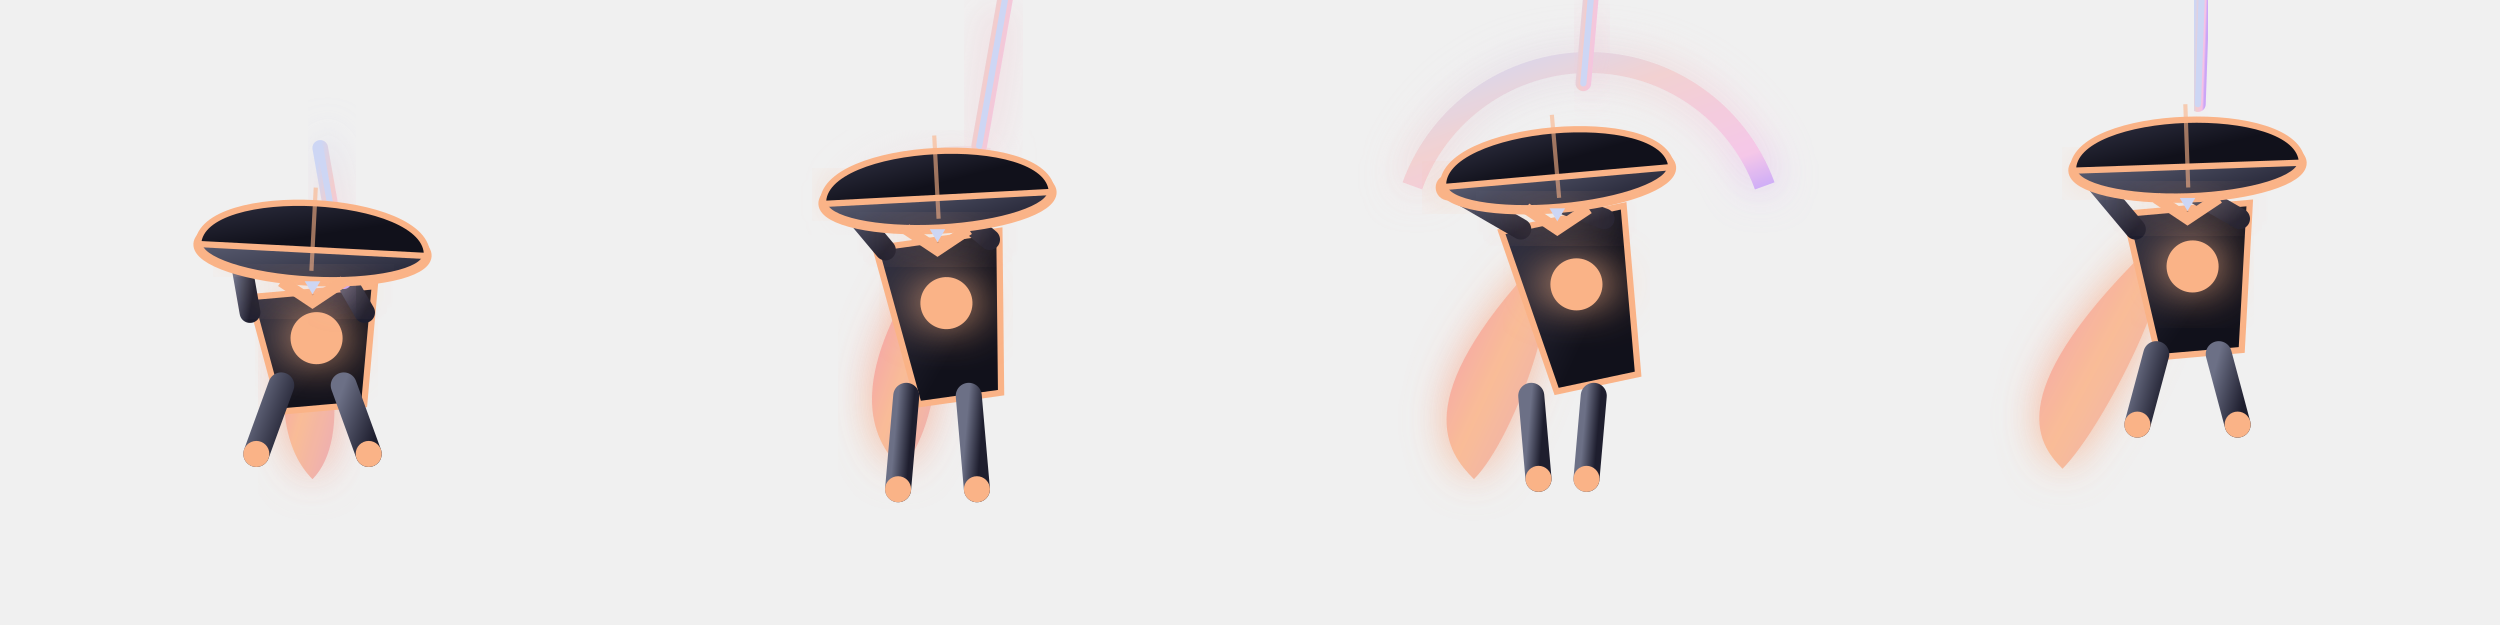
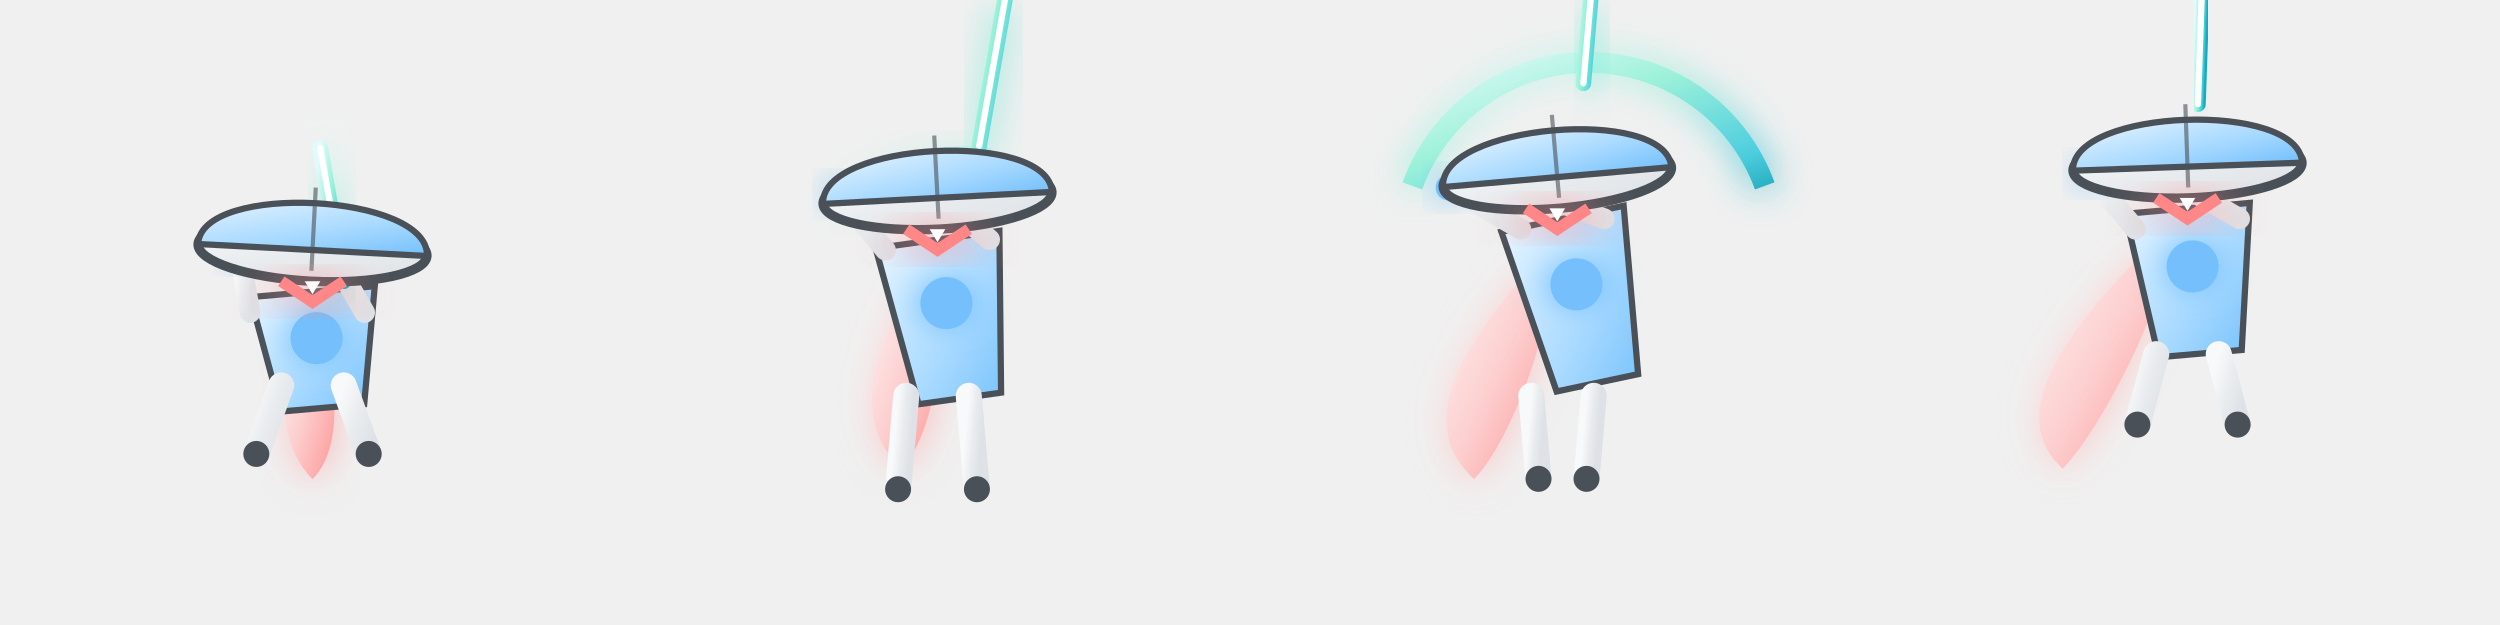
<svg xmlns="http://www.w3.org/2000/svg" viewBox="0 0 480 120" width="480" height="120">
  <defs>
    <filter id="goldGlow" x="-50%" y="-50%" width="200%" height="200%">
-       <feGaussianBlur stdDeviation="4.5" result="blur" />
+       <feGaussianBlur stdDeviation="3" result="blur" />
      <feMerge>
        <feMergeNode in="blur" />
        <feMergeNode in="SourceGraphic" />
      </feMerge>
    </filter>
    <filter id="heavyGoldGlow" x="-80%" y="-80%" width="260%" height="260%">
-       <feGaussianBlur stdDeviation="7" result="blur1" />
-       <feGaussianBlur stdDeviation="2.5" result="blur2" />
+       <feGaussianBlur stdDeviation="5" result="blur1" />
+       <feGaussianBlur stdDeviation="1.5" result="blur2" />
      <feMerge>
        <feMergeNode in="blur1" />
        <feMergeNode in="blur2" />
        <feMergeNode in="SourceGraphic" />
      </feMerge>
    </filter>
    <filter id="sakuraGlow" x="-50%" y="-50%" width="200%" height="200%">
-       <feGaussianBlur stdDeviation="4" result="blur" />
+       <feGaussianBlur stdDeviation="3.5" result="blur" />
      <feMerge>
        <feMergeNode in="blur" />
        <feMergeNode in="SourceGraphic" />
      </feMerge>
    </filter>
    <filter id="inkMisty" x="-30%" y="-30%" width="160%" height="160%">
-       <feGaussianBlur stdDeviation="1.8" />
+       <feGaussianBlur stdDeviation="1.5" />
    </filter>
    <filter id="redGlow" x="-40%" y="-40%" width="180%" height="180%">
-       <feGaussianBlur stdDeviation="3.5" result="blur" />
+       <feGaussianBlur stdDeviation="3" result="blur" />
      <feMerge>
        <feMergeNode in="blur" />
        <feMergeNode in="SourceGraphic" />
      </feMerge>
    </filter>
    <linearGradient id="inkWashGrad" x1="0%" y1="0%" x2="100%" y2="100%">
-       <stop offset="0%" stop-color="#313244" />
-       <stop offset="60%" stop-color="#11111b" />
-       <stop offset="100%" stop-color="#11111b" />
+       <stop offset="0%" stop-color="#e7f5ff" />
+       <stop offset="60%" stop-color="#a5d8ff" />
+       <stop offset="100%" stop-color="#74c0fc" />
    </linearGradient>
    <linearGradient id="inkWashLight" x1="0%" y1="0%" x2="100%" y2="100%">
-       <stop offset="0%" stop-color="#6c7086" />
-       <stop offset="50%" stop-color="#45475a" />
-       <stop offset="100%" stop-color="#1e1e2e" />
+       <stop offset="0%" stop-color="#f8f9fa" />
+       <stop offset="50%" stop-color="#e9ecef" />
+       <stop offset="100%" stop-color="#dee2e6" />
    </linearGradient>
    <linearGradient id="spiritGold" x1="0%" y1="0%" x2="100%" y2="0%">
-       <stop offset="0%" stop-color="#cdd6f4" />
-       <stop offset="35%" stop-color="#f9e2af" />
-       <stop offset="75%" stop-color="#fab387" />
-       <stop offset="100%" stop-color="#fab387" />
+       <stop offset="0%" stop-color="#fff9db" />
+       <stop offset="35%" stop-color="#ffe066" />
+       <stop offset="75%" stop-color="#ffd43b" />
+       <stop offset="100%" stop-color="#fab005" />
    </linearGradient>
    <linearGradient id="sacredMaple" x1="0%" y1="0%" x2="100%" y2="100%">
-       <stop offset="0%" stop-color="#f38ba8" />
-       <stop offset="50%" stop-color="#fab387" />
-       <stop offset="100%" stop-color="#eba0ac" />
+       <stop offset="0%" stop-color="#fff5f5" />
+       <stop offset="50%" stop-color="#ffc9c9" />
+       <stop offset="100%" stop-color="#ff8787" />
    </linearGradient>
    <linearGradient id="sakuraBlade" x1="0%" y1="0%" x2="100%" y2="100%">
-       <stop offset="0%" stop-color="#cdd6f4" />
-       <stop offset="40%" stop-color="#f2cdcd" />
-       <stop offset="85%" stop-color="#f5c2e7" />
-       <stop offset="100%" stop-color="#cba6f7" />
+       <stop offset="0%" stop-color="#e3fafc" />
+       <stop offset="40%" stop-color="#96f2d7" />
+       <stop offset="85%" stop-color="#3bc9db" />
+       <stop offset="100%" stop-color="#15aabf" />
    </linearGradient>
    <linearGradient id="crimsonGaze" x1="0%" y1="0%" x2="100%" y2="100%">
-       <stop offset="0%" stop-color="#f38ba8" />
-       <stop offset="60%" stop-color="#eba0ac" />
-       <stop offset="100%" stop-color="#1e1e2e" />
+       <stop offset="0%" stop-color="#ff8787" />
+       <stop offset="60%" stop-color="#ff6b6b" />
+       <stop offset="100%" stop-color="#495057" />
    </linearGradient>
  </defs>
  <g transform="translate(0, 0)">
    <clipPath id="frame0">
      <rect x="0" y="0" width="120" height="120" />
    </clipPath>
    <g clip-path="url(#frame0)">
      <path d="M 57.2 58 C 52 77 55 87 60 92 C 68 84 63.2 62 57.2 58" fill="url(#sacredMaple)" opacity="0.85" filter="url(#sakuraGlow)" />
      <g transform="rotate(-5 60 56)">
-         <path d="M 48 56 L 72 56 L 68 78.4 L 52 78.4 Z" fill="url(#inkWashGrad)" stroke="#fab387" stroke-width="1.2" />
-         <circle cx="60" cy="64.96" r="5" fill="#fab387" filter="url(#goldGlow)" />
+         <path d="M 48 56 L 72 56 L 68 78.4 L 52 78.4 Z" fill="url(#inkWashGrad)" stroke="#495057" stroke-width="1.2" />
+         <circle cx="60" cy="64.96" r="5" fill="#74c0fc" filter="url(#goldGlow)" />
      </g>
      <line x1="54" y1="74" x2="49.212" y2="87.156" stroke="url(#inkWashLight)" stroke-width="5" stroke-linecap="round" />
      <line x1="66" y1="74" x2="70.788" y2="87.156" stroke="url(#inkWashLight)" stroke-width="5" stroke-linecap="round" />
-       <circle cx="49.212" cy="87.156" r="2.5" fill="#fab387" />
-       <circle cx="70.788" cy="87.156" r="2.5" fill="#fab387" />
+       <circle cx="49.212" cy="87.156" r="2.5" fill="#495057" />
+       <circle cx="70.788" cy="87.156" r="2.5" fill="#495057" />
      <line x1="48" y1="60" x2="45.916" y2="48.182" stroke="url(#inkWashLight)" stroke-width="4" stroke-linecap="round" />
-       <circle cx="45.916" cy="48.182" r="2.5" fill="#fab387" filter="url(#goldGlow)" />
+       <circle cx="45.916" cy="48.182" r="2.5" fill="#74c0fc" filter="url(#goldGlow)" />
      <line x1="70" y1="60" x2="64" y2="49.608" stroke="url(#inkWashLight)" stroke-width="4" stroke-linecap="round" />
-       <circle cx="64" cy="49.608" r="2.5" fill="#fab387" filter="url(#goldGlow)" />
+       <circle cx="64" cy="49.608" r="2.5" fill="#74c0fc" filter="url(#goldGlow)" />
      <line x1="66" y1="54" x2="61.485" y2="28.395" stroke="url(#sakuraBlade)" stroke-width="3" stroke-linecap="round" filter="url(#sakuraGlow)" />
-       <line x1="66" y1="54" x2="61.485" y2="28.395" stroke="#cdd6f4" stroke-width="1.2" stroke-linecap="round" />
+       <line x1="66" y1="54" x2="61.485" y2="28.395" stroke="#ffffff" stroke-width="1.2" stroke-linecap="round" />
      <g transform="rotate(3 60 48)">
-         <ellipse cx="60" cy="48" rx="22" ry="6" fill="url(#inkWashLight)" stroke="#fab387" stroke-width="1.8" />
-         <path d="M 38 48 C 38 36 82 36 82 48 Z" fill="url(#inkWashGrad)" stroke="#fab387" stroke-width="1.2" />
-         <line x1="60" y1="36" x2="60" y2="52" stroke="#fab387" stroke-width="0.8" opacity="0.6" />
+         <ellipse cx="60" cy="48" rx="22" ry="6" fill="url(#inkWashLight)" stroke="#495057" stroke-width="1.8" />
+         <path d="M 38 48 C 38 36 82 36 82 48 Z" fill="url(#inkWashGrad)" stroke="#495057" stroke-width="1.2" />
+         <line x1="60" y1="36" x2="60" y2="52" stroke="#495057" stroke-width="0.8" opacity="0.6" />
      </g>
-       <path d="M 54 54 L 60 58 L 66 54" fill="none" stroke="#fab387" stroke-width="2.2" filter="url(#heavyGoldGlow)" />
-       <polygon points="58.5,54 60,56.5 61.5,54" fill="#cdd6f4" />
+       <path d="M 54 54 L 60 58 L 66 54" fill="none" stroke="#ff8787" stroke-width="2.2" filter="url(#heavyGoldGlow)" />
+       <polygon points="58.5,54 60,56.5 61.5,54" fill="#ffffff" />
    </g>
  </g>
  <g transform="translate(120, 0)">
    <clipPath id="frame1">
      <rect x="0" y="0" width="120" height="120" />
    </clipPath>
    <g clip-path="url(#frame1)">
      <path d="M 43.551 40.002 A 28 28 0 0 1 69.862 30.425" fill="none" stroke="url(#sakuraBlade)" stroke-width="4" opacity="0.5" filter="url(#sakuraGlow)" />
      <path d="M 56.6 52 C 42 75 48 85 53 90 C 61 82 62.6 56 56.6 52" fill="url(#sacredMaple)" opacity="0.85" filter="url(#sakuraGlow)" />
      <g transform="rotate(-8 60 46)">
-         <path d="M 48 46 L 72 46 L 68 76.8 L 52 76.8 Z" fill="url(#inkWashGrad)" stroke="#fab387" stroke-width="1.2" />
-         <circle cx="60" cy="58.32" r="5" fill="#fab387" filter="url(#goldGlow)" />
+         <path d="M 48 46 L 72 46 L 68 76.8 L 52 76.8 Z" fill="url(#inkWashGrad)" stroke="#495057" stroke-width="1.2" />
+         <circle cx="60" cy="58.32" r="5" fill="#74c0fc" filter="url(#goldGlow)" />
      </g>
      <line x1="54" y1="76" x2="52.431" y2="93.932" stroke="url(#inkWashLight)" stroke-width="5" stroke-linecap="round" />
      <line x1="66" y1="76" x2="67.569" y2="93.932" stroke="url(#inkWashLight)" stroke-width="5" stroke-linecap="round" />
-       <circle cx="52.431" cy="93.932" r="2.5" fill="#fab387" />
-       <circle cx="67.569" cy="93.932" r="2.5" fill="#fab387" />
+       <circle cx="52.431" cy="93.932" r="2.5" fill="#495057" />
+       <circle cx="67.569" cy="93.932" r="2.5" fill="#495057" />
      <line x1="50" y1="48" x2="41.001" y2="37.275" stroke="url(#inkWashLight)" stroke-width="4" stroke-linecap="round" />
-       <circle cx="41.001" cy="37.275" r="2.5" fill="#fab387" filter="url(#goldGlow)" />
+       <circle cx="41.001" cy="37.275" r="2.5" fill="#74c0fc" filter="url(#goldGlow)" />
      <line x1="70" y1="46" x2="57.743" y2="35.715" stroke="url(#inkWashLight)" stroke-width="4" stroke-linecap="round" />
-       <circle cx="57.743" cy="35.715" r="2.5" fill="#fab387" filter="url(#goldGlow)" />
+       <circle cx="57.743" cy="35.715" r="2.5" fill="#74c0fc" filter="url(#goldGlow)" />
      <line x1="68" y1="28" x2="73.557" y2="-3.514" stroke="url(#sakuraBlade)" stroke-width="3" stroke-linecap="round" filter="url(#sakuraGlow)" />
-       <line x1="68" y1="28" x2="73.557" y2="-3.514" stroke="#cdd6f4" stroke-width="1.2" stroke-linecap="round" />
+       <line x1="68" y1="28" x2="73.557" y2="-3.514" stroke="#ffffff" stroke-width="1.2" stroke-linecap="round" />
      <g transform="rotate(-3 60 38)">
-         <ellipse cx="60" cy="38" rx="22" ry="6" fill="url(#inkWashLight)" stroke="#fab387" stroke-width="1.8" />
-         <path d="M 38 38 C 38 26 82 26 82 38 Z" fill="url(#inkWashGrad)" stroke="#fab387" stroke-width="1.2" />
-         <line x1="60" y1="26" x2="60" y2="42" stroke="#fab387" stroke-width="0.8" opacity="0.6" />
+         <ellipse cx="60" cy="38" rx="22" ry="6" fill="url(#inkWashLight)" stroke="#495057" stroke-width="1.8" />
+         <path d="M 38 38 C 38 26 82 26 82 38 Z" fill="url(#inkWashGrad)" stroke="#495057" stroke-width="1.2" />
+         <line x1="60" y1="26" x2="60" y2="42" stroke="#495057" stroke-width="0.8" opacity="0.6" />
      </g>
-       <path d="M 54 44 L 60 48 L 66 44" fill="none" stroke="#fab387" stroke-width="2.2" filter="url(#heavyGoldGlow)" />
-       <polygon points="58.5,44 60,46.5 61.5,44" fill="#cdd6f4" />
+       <path d="M 54 44 L 60 48 L 66 44" fill="none" stroke="#ff8787" stroke-width="2.2" filter="url(#heavyGoldGlow)" />
+       <polygon points="58.5,44 60,46.5 61.5,44" fill="#ffffff" />
    </g>
  </g>
  <g transform="translate(240, 0)">
    <clipPath id="frame2">
      <rect x="0" y="0" width="120" height="120" />
    </clipPath>
    <g clip-path="url(#frame2)">
      <path d="M 31.171 35.687 A 36 36 0 0 1 98.829 35.687" fill="none" stroke="url(#sakuraBlade)" stroke-width="4" opacity="0.9" filter="url(#sakuraGlow)" />
      <path d="M 55.4 50 C 30 77 38 87 43 92 C 51 84 61.4 54 55.4 50" fill="url(#sacredMaple)" opacity="0.85" filter="url(#sakuraGlow)" />
      <g transform="rotate(-12 60 42)">
-         <path d="M 48 42 L 72 42 L 68 74.2 L 52 74.2 Z" fill="url(#inkWashGrad)" stroke="#fab387" stroke-width="1.2" />
-         <circle cx="60" cy="54.88" r="5" fill="#fab387" filter="url(#goldGlow)" />
+         <path d="M 48 42 L 72 42 L 68 74.2 L 52 74.2 Z" fill="url(#inkWashGrad)" stroke="#495057" stroke-width="1.2" />
+         <circle cx="60" cy="54.88" r="5" fill="#74c0fc" filter="url(#goldGlow)" />
      </g>
      <line x1="54" y1="76" x2="55.394" y2="91.939" stroke="url(#inkWashLight)" stroke-width="5" stroke-linecap="round" />
      <line x1="66" y1="76" x2="64.606" y2="91.939" stroke="url(#inkWashLight)" stroke-width="5" stroke-linecap="round" />
-       <circle cx="55.394" cy="91.939" r="2.5" fill="#fab387" />
-       <circle cx="64.606" cy="91.939" r="2.5" fill="#fab387" />
+       <circle cx="55.394" cy="91.939" r="2.5" fill="#495057" />
+       <circle cx="64.606" cy="91.939" r="2.5" fill="#495057" />
      <line x1="52" y1="44" x2="38.144" y2="36" stroke="url(#inkWashLight)" stroke-width="4" stroke-linecap="round" />
-       <circle cx="38.144" cy="36" r="2.5" fill="#fab387" filter="url(#goldGlow)" />
+       <circle cx="38.144" cy="36" r="2.5" fill="#74c0fc" filter="url(#goldGlow)" />
      <line x1="68" y1="42" x2="49.206" y2="35.16" stroke="url(#inkWashLight)" stroke-width="4" stroke-linecap="round" />
-       <circle cx="49.206" cy="35.16" r="2.5" fill="#fab387" filter="url(#goldGlow)" />
+       <circle cx="49.206" cy="35.16" r="2.5" fill="#74c0fc" filter="url(#goldGlow)" />
      <line x1="64" y1="16" x2="67.312" y2="-21.855" stroke="url(#sakuraBlade)" stroke-width="3" stroke-linecap="round" filter="url(#sakuraGlow)" />
-       <line x1="64" y1="16" x2="67.312" y2="-21.855" stroke="#cdd6f4" stroke-width="1.2" stroke-linecap="round" />
+       <line x1="64" y1="16" x2="67.312" y2="-21.855" stroke="#ffffff" stroke-width="1.2" stroke-linecap="round" />
      <g transform="rotate(-5 59 34)">
-         <ellipse cx="59" cy="34" rx="22" ry="6" fill="url(#inkWashLight)" stroke="#fab387" stroke-width="1.8" />
-         <path d="M 37 34 C 37 22 81 22 81 34 Z" fill="url(#inkWashGrad)" stroke="#fab387" stroke-width="1.2" />
-         <line x1="59" y1="22" x2="59" y2="38" stroke="#fab387" stroke-width="0.8" opacity="0.6" />
+         <ellipse cx="59" cy="34" rx="22" ry="6" fill="url(#inkWashLight)" stroke="#495057" stroke-width="1.8" />
+         <path d="M 37 34 C 37 22 81 22 81 34 Z" fill="url(#inkWashGrad)" stroke="#495057" stroke-width="1.2" />
+         <line x1="59" y1="22" x2="59" y2="38" stroke="#495057" stroke-width="0.8" opacity="0.6" />
      </g>
-       <path d="M 53 40 L 59 44 L 65 40" fill="none" stroke="#fab387" stroke-width="2.2" filter="url(#heavyGoldGlow)" />
-       <polygon points="57.5,40 59,42.5 60.5,40" fill="#cdd6f4" />
+       <path d="M 53 40 L 59 44 L 65 40" fill="none" stroke="#ff8787" stroke-width="2.2" filter="url(#heavyGoldGlow)" />
+       <polygon points="57.5,40 59,42.5 60.5,40" fill="#ffffff" />
    </g>
  </g>
  <g transform="translate(360, 0)">
    <clipPath id="frame3">
      <rect x="0" y="0" width="120" height="120" />
    </clipPath>
    <g clip-path="url(#frame3)">
      <path d="M 54.2 46 C 24 75 31 85 36 90 C 44 82 60.2 50 54.2 46" fill="url(#sacredMaple)" opacity="0.85" filter="url(#sakuraGlow)" />
      <g transform="rotate(-5 60 40)">
-         <path d="M 48 40 L 72 40 L 68 68 L 52 68 Z" fill="url(#inkWashGrad)" stroke="#fab387" stroke-width="1.2" />
-         <circle cx="60" cy="51.2" r="5" fill="#fab387" filter="url(#goldGlow)" />
+         <path d="M 48 40 L 72 40 L 68 68 L 52 68 Z" fill="url(#inkWashGrad)" stroke="#495057" stroke-width="1.2" />
+         <circle cx="60" cy="51.2" r="5" fill="#74c0fc" filter="url(#goldGlow)" />
      </g>
      <line x1="54" y1="68" x2="50.377" y2="81.523" stroke="url(#inkWashLight)" stroke-width="5" stroke-linecap="round" />
      <line x1="66" y1="68" x2="69.623" y2="81.523" stroke="url(#inkWashLight)" stroke-width="5" stroke-linecap="round" />
-       <circle cx="50.377" cy="81.523" r="2.5" fill="#fab387" />
-       <circle cx="69.623" cy="81.523" r="2.5" fill="#fab387" />
+       <circle cx="50.377" cy="81.523" r="2.5" fill="#495057" />
+       <circle cx="69.623" cy="81.523" r="2.5" fill="#495057" />
      <line x1="50" y1="44" x2="41.001" y2="33.275" stroke="url(#inkWashLight)" stroke-width="4" stroke-linecap="round" />
-       <circle cx="41.001" cy="33.275" r="2.5" fill="#fab387" filter="url(#goldGlow)" />
+       <circle cx="41.001" cy="33.275" r="2.5" fill="#74c0fc" filter="url(#goldGlow)" />
      <line x1="70" y1="42" x2="56.144" y2="34" stroke="url(#inkWashLight)" stroke-width="4" stroke-linecap="round" />
-       <circle cx="56.144" cy="34" r="2.5" fill="#fab387" filter="url(#goldGlow)" />
+       <circle cx="56.144" cy="34" r="2.5" fill="#74c0fc" filter="url(#goldGlow)" />
      <line x1="62" y1="20" x2="63.187" y2="-13.979" stroke="url(#sakuraBlade)" stroke-width="3" stroke-linecap="round" filter="url(#sakuraGlow)" />
-       <line x1="62" y1="20" x2="63.187" y2="-13.979" stroke="#cdd6f4" stroke-width="1.2" stroke-linecap="round" />
+       <line x1="62" y1="20" x2="63.187" y2="-13.979" stroke="#ffffff" stroke-width="1.2" stroke-linecap="round" />
      <g transform="rotate(-2 60 32)">
-         <ellipse cx="60" cy="32" rx="22" ry="6" fill="url(#inkWashLight)" stroke="#fab387" stroke-width="1.8" />
-         <path d="M 38 32 C 38 20 82 20 82 32 Z" fill="url(#inkWashGrad)" stroke="#fab387" stroke-width="1.2" />
-         <line x1="60" y1="20" x2="60" y2="36" stroke="#fab387" stroke-width="0.8" opacity="0.6" />
+         <ellipse cx="60" cy="32" rx="22" ry="6" fill="url(#inkWashLight)" stroke="#495057" stroke-width="1.8" />
+         <path d="M 38 32 C 38 20 82 20 82 32 Z" fill="url(#inkWashGrad)" stroke="#495057" stroke-width="1.2" />
+         <line x1="60" y1="20" x2="60" y2="36" stroke="#495057" stroke-width="0.8" opacity="0.6" />
      </g>
-       <path d="M 54 38 L 60 42 L 66 38" fill="none" stroke="#fab387" stroke-width="2.2" filter="url(#heavyGoldGlow)" />
-       <polygon points="58.5,38 60,40.5 61.5,38" fill="#cdd6f4" />
+       <path d="M 54 38 L 60 42 L 66 38" fill="none" stroke="#ff8787" stroke-width="2.2" filter="url(#heavyGoldGlow)" />
+       <polygon points="58.5,38 60,40.5 61.5,38" fill="#ffffff" />
    </g>
  </g>
</svg>
